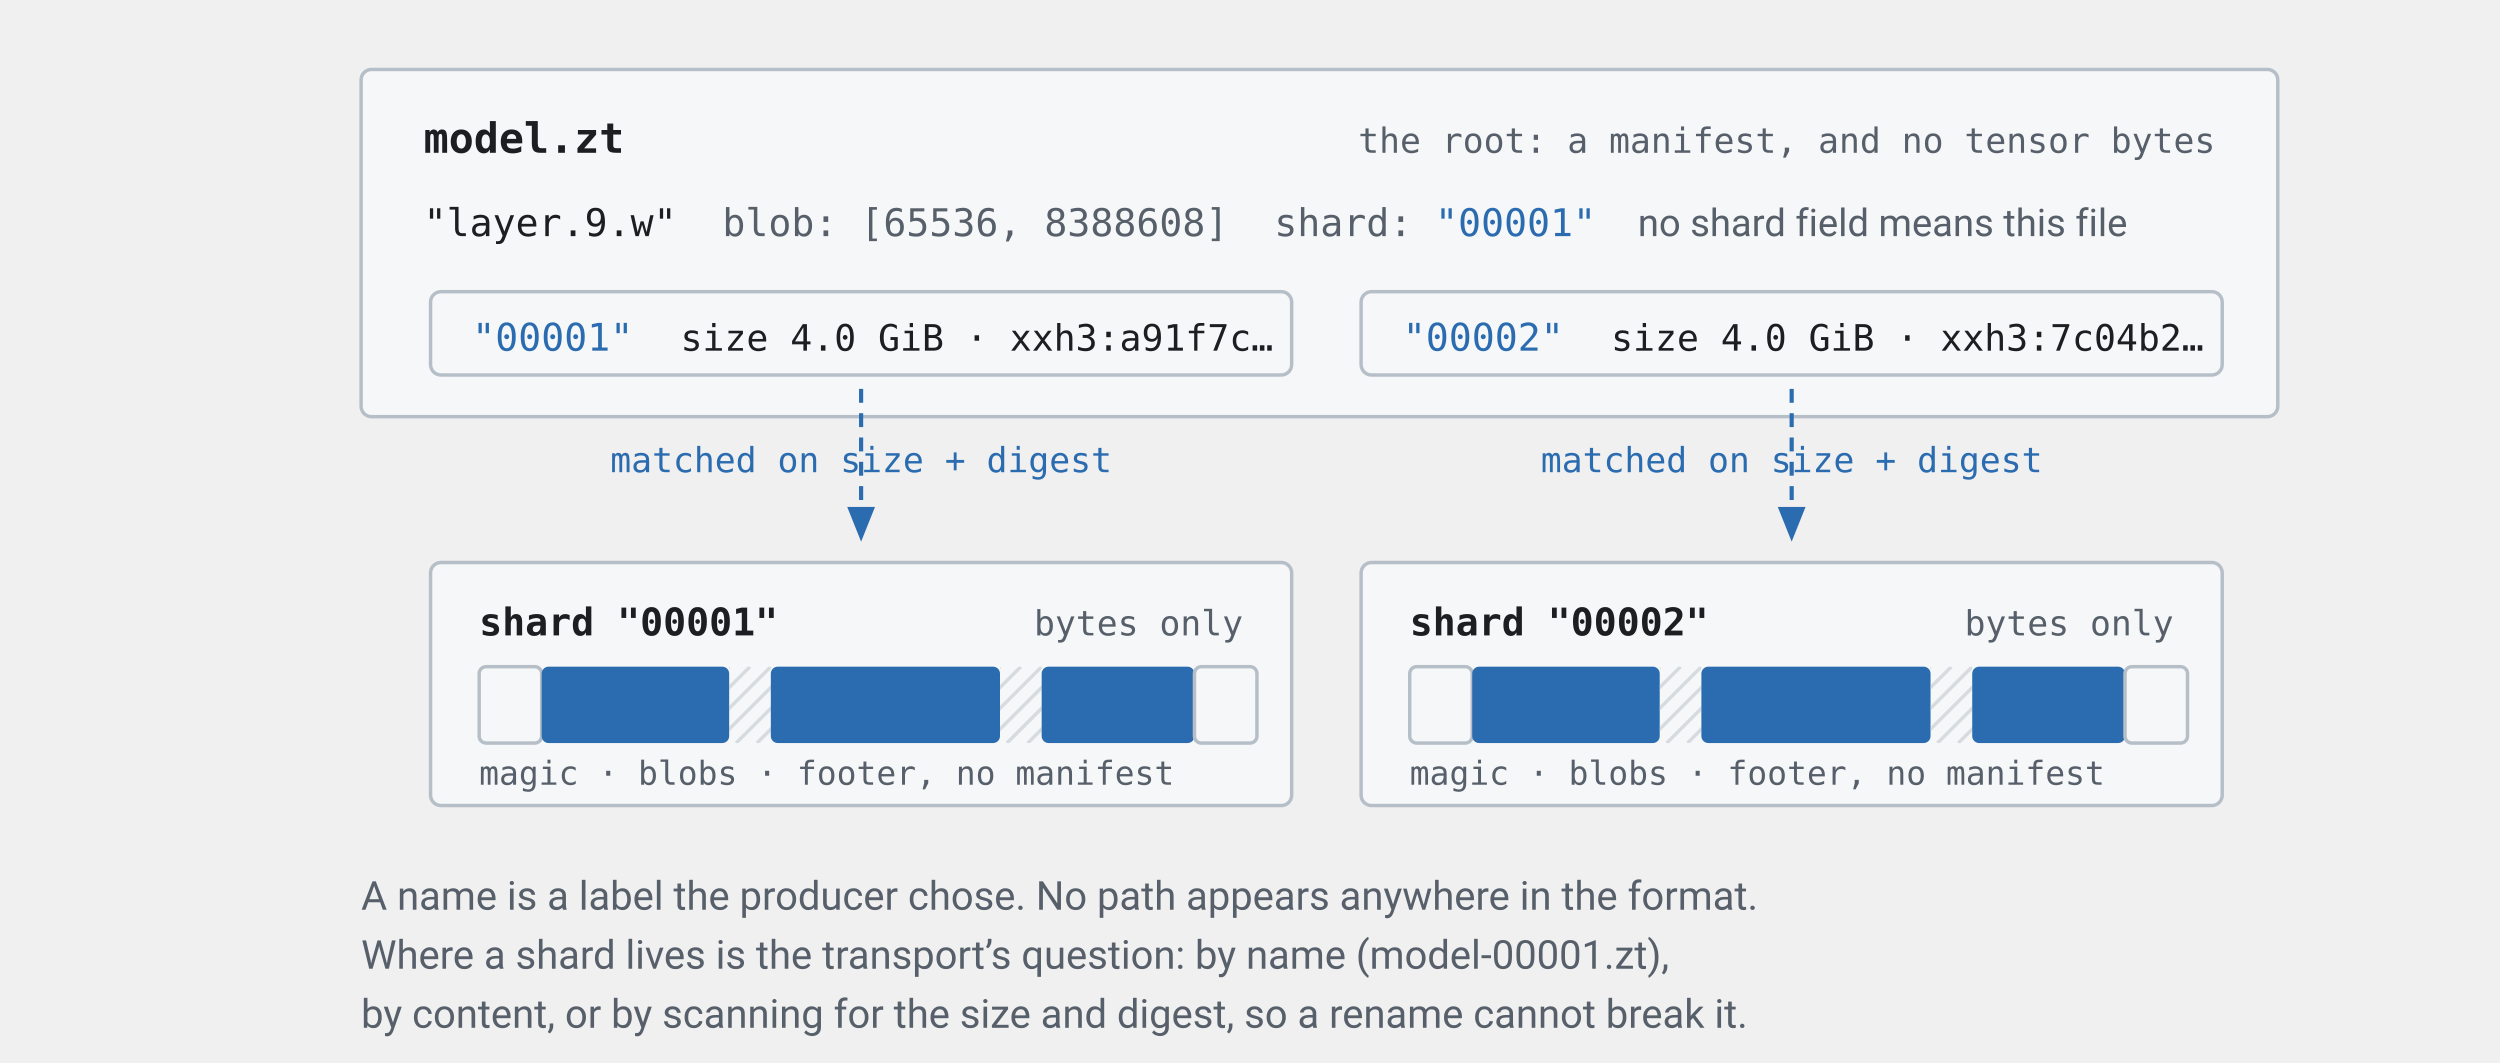
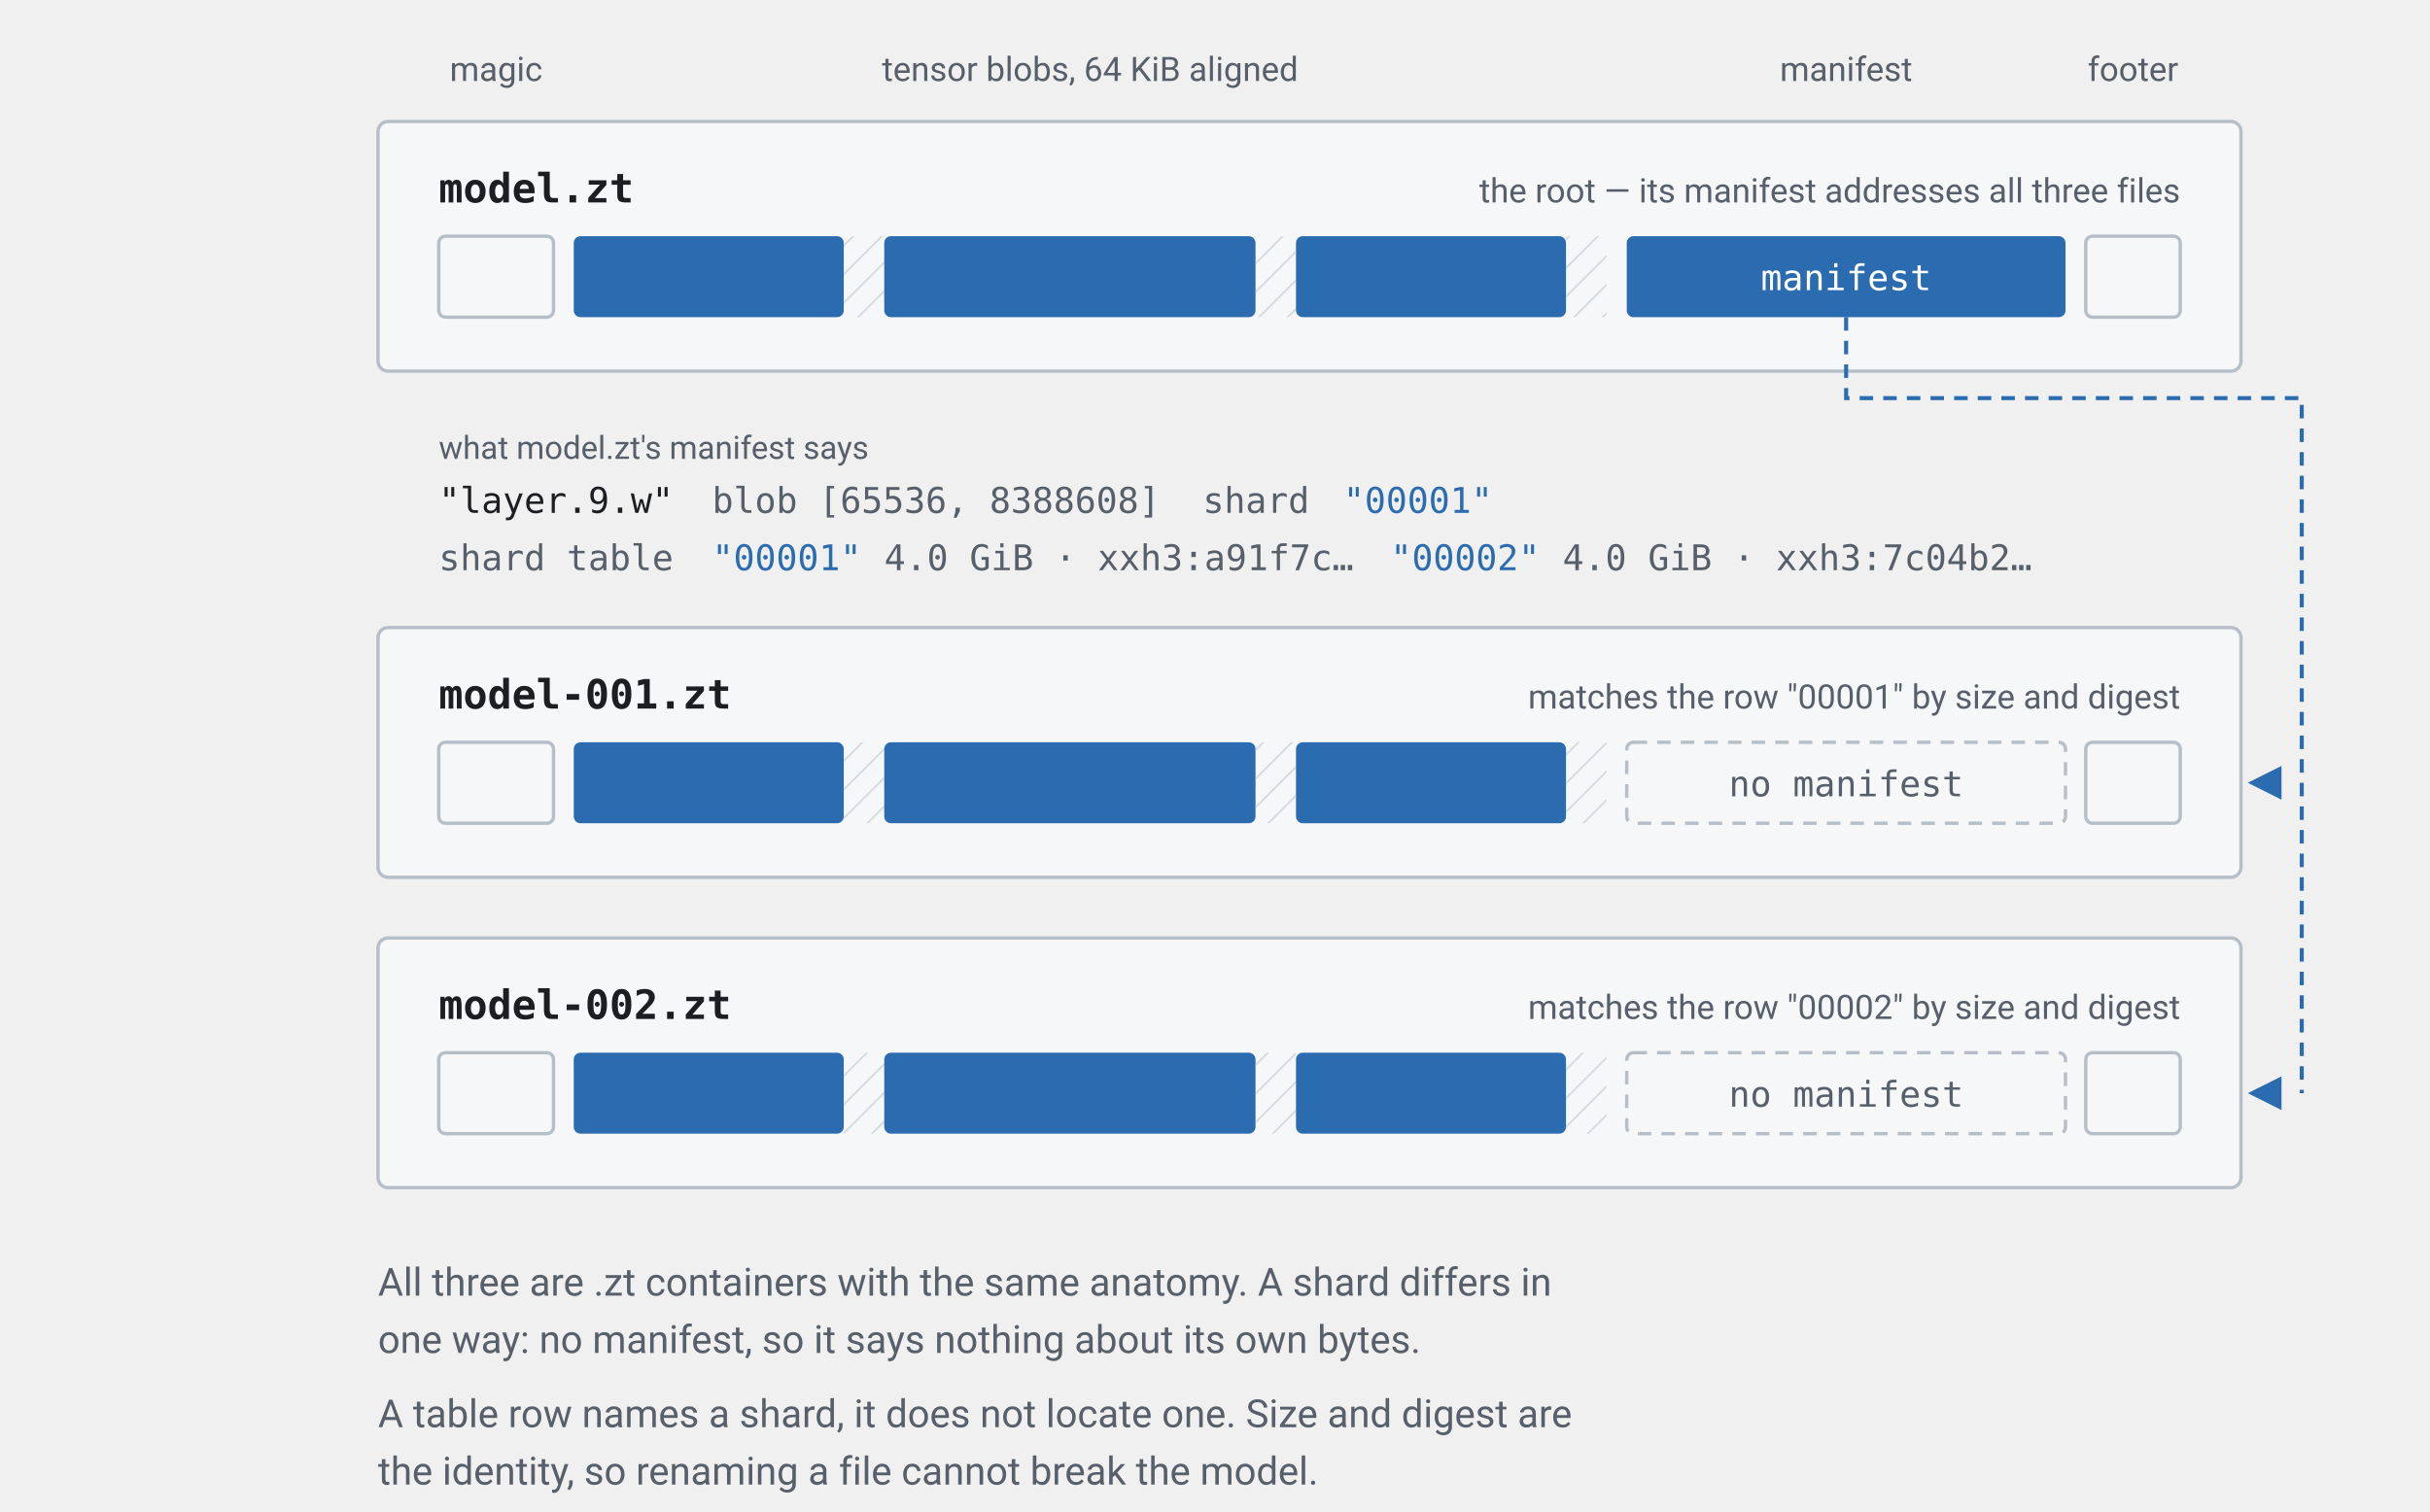
- <svg xmlns="http://www.w3.org/2000/svg" viewBox="0 0 720 306" width="720" height="306" role="img" aria-label="A root .zt file whose shard table names each shard, recording its size and digest as the identity. Each table row points down to the shard it matches by size and digest. The shards hold bytes and no manifest.">
+ <svg xmlns="http://www.w3.org/2000/svg" viewBox="0 0 720 448" width="720" height="448" role="img" aria-label="Three .zt files drawn identically — model.zt, model-001.zt and model-002.zt. Each is magic bytes, aligned tensor blobs and a 40-byte footer, in the same places. The only difference is the manifest slot: model.zt has one, and the two shards leave it empty.">
  <style>
    text { font-family: system-ui, -apple-system, "Segoe UI", Roboto, sans-serif; }
    .mono { font-family: ui-monospace, SFMono-Regular, Menlo, Consolas, monospace; }
    .fg { fill: #1c1e21; }
    .dim { fill: #57606a; }
-     .rule { stroke: #d0d7de; }
    .edge { stroke: #b6bfc8; }
    .fill-alt { fill: #f6f7f8; }
    .accent { fill: #2b6cb0; }
    .accent-s { stroke: #2b6cb0; }
    .on-accent { fill: #ffffff; }
    .pad { stroke: #b6bfc8; }
+     .slot { stroke: #b6bfc8; fill: none; }
    @media (prefers-color-scheme: dark) {
      .fg { fill: #e3e3e3; }
      .dim { fill: #a8a8a8; }
-       .rule { stroke: #3a3b3f; }
      .edge { stroke: #4d4e53; }
      .fill-alt { fill: #242526; }
      .accent { fill: #78a9e0; }
      .accent-s { stroke: #78a9e0; }
      .on-accent { fill: #1b1b1d; }
      .pad { stroke: #4d4e53; }
+       .slot { stroke: #4d4e53; }
    }
  </style>
-   <rect x="104" y="20" width="552" height="100" rx="3" class="fill-alt edge" stroke-width="1" />
-   <text class="mono fg" x="122.0" y="44.0" font-size="12" font-weight="600" xml:space="preserve">model.zt</text>
-   <text class="mono dim" x="638.0" y="44.0" font-size="10" text-anchor="end" xml:space="preserve">the root: a manifest, and no tensor bytes</text>
-   <text class="mono fg" x="122.0" y="68.0" font-size="11" xml:space="preserve">"layer.9.w"</text>
-   <text class="mono dim" x="194.8" y="68.0" font-size="11" xml:space="preserve">  blob: [65536, 8388608]  shard: </text>
-   <text class="mono accent" x="413.3" y="68.0" font-size="11" xml:space="preserve">"00001"</text>
-   <text class="dim" x="471.7" y="68.0" font-size="11" xml:space="preserve">no shard field means this file</text>
-   <rect x="124" y="84" width="248" height="24" rx="3" fill="none" class="edge" stroke-width="1" />
-   <text class="mono accent" x="136.0" y="101.0" font-size="11" xml:space="preserve">"00001"</text>
-   <text class="mono fg" x="196.0" y="101.0" font-size="10.5" xml:space="preserve">size 4.0 GiB · xxh3:a91f7c…</text>
-   <rect x="392" y="84" width="248" height="24" rx="3" fill="none" class="edge" stroke-width="1" />
-   <text class="mono accent" x="404.0" y="101.0" font-size="11" xml:space="preserve">"00002"</text>
-   <text class="mono fg" x="464.0" y="101.0" font-size="10.5" xml:space="preserve">size 4.0 GiB · xxh3:7c04b2…</text>
-   <line class="accent-s" x1="248.0" y1="112" x2="248.0" y2="152" stroke-width="1.2" stroke-dasharray="4 3" />
-   <path d="M 244.0 146 L 248.0 156 L 252.0 146 Z" class="accent" />
-   <text class="mono accent" x="248.0" y="136.0" font-size="10" text-anchor="middle" xml:space="preserve">matched on size + digest</text>
-   <line class="accent-s" x1="516.0" y1="112" x2="516.0" y2="152" stroke-width="1.2" stroke-dasharray="4 3" />
-   <path d="M 512.0 146 L 516.0 156 L 520.0 146 Z" class="accent" />
-   <text class="mono accent" x="516.0" y="136.0" font-size="10" text-anchor="middle" xml:space="preserve">matched on size + digest</text>
-   <rect x="124.0" y="162" width="248" height="70" rx="3" class="fill-alt edge" stroke-width="1" />
-   <text class="mono fg" x="138.0" y="183.0" font-size="11" font-weight="600" xml:space="preserve">shard "00001"</text>
-   <text class="mono dim" x="358.0" y="183.0" font-size="10" text-anchor="end" xml:space="preserve">bytes only</text>
-   <rect x="138.0" y="192" width="18" height="22" rx="2" fill="none" class="edge" stroke-width="1" />
-   <rect class="accent" x="156.0" y="192" width="54" height="22" rx="2" />
-   <clipPath id="t0210">
-     <rect x="210.0" y="192" width="12" height="22" />
-   </clipPath>
-   <g class="pad" stroke-width="1" opacity="0.5" clip-path="url(#t0210)">
-     <line x1="188.0" y1="214" x2="210.0" y2="192" />
-     <line x1="194.0" y1="214" x2="216.0" y2="192" />
-     <line x1="200.0" y1="214" x2="222.0" y2="192" />
-     <line x1="206.0" y1="214" x2="228.0" y2="192" />
-     <line x1="212.0" y1="214" x2="234.0" y2="192" />
-     <line x1="218.0" y1="214" x2="240.0" y2="192" />
-     <line x1="224.0" y1="214" x2="246.0" y2="192" />
-     <line x1="230.0" y1="214" x2="252.0" y2="192" />
-     <line x1="236.0" y1="214" x2="258.0" y2="192" />
-     <line x1="242.0" y1="214" x2="264.0" y2="192" />
-   </g>
-   <rect class="accent" x="222.0" y="192" width="66" height="22" rx="2" />
-   <clipPath id="t0288">
-     <rect x="288.0" y="192" width="12" height="22" />
-   </clipPath>
-   <g class="pad" stroke-width="1" opacity="0.5" clip-path="url(#t0288)">
-     <line x1="266.0" y1="214" x2="288.0" y2="192" />
-     <line x1="272.0" y1="214" x2="294.0" y2="192" />
-     <line x1="278.0" y1="214" x2="300.0" y2="192" />
-     <line x1="284.0" y1="214" x2="306.0" y2="192" />
-     <line x1="290.0" y1="214" x2="312.0" y2="192" />
-     <line x1="296.0" y1="214" x2="318.0" y2="192" />
-     <line x1="302.0" y1="214" x2="324.0" y2="192" />
-     <line x1="308.0" y1="214" x2="330.0" y2="192" />
-     <line x1="314.0" y1="214" x2="336.0" y2="192" />
-     <line x1="320.0" y1="214" x2="342.0" y2="192" />
-   </g>
-   <rect class="accent" x="300.0" y="192" width="44" height="22" rx="2" />
-   <rect x="344.0" y="192" width="18" height="22" rx="2" fill="none" class="edge" stroke-width="1" />
-   <text class="mono dim" x="138.0" y="226.0" font-size="9.5" xml:space="preserve">magic · blobs · footer, no manifest</text>
-   <rect x="392.0" y="162" width="248" height="70" rx="3" class="fill-alt edge" stroke-width="1" />
-   <text class="mono fg" x="406.0" y="183.0" font-size="11" font-weight="600" xml:space="preserve">shard "00002"</text>
-   <text class="mono dim" x="626.0" y="183.0" font-size="10" text-anchor="end" xml:space="preserve">bytes only</text>
-   <rect x="406.0" y="192" width="18" height="22" rx="2" fill="none" class="edge" stroke-width="1" />
-   <rect class="accent" x="424.0" y="192" width="54" height="22" rx="2" />
-   <clipPath id="t1478">
-     <rect x="478.0" y="192" width="12" height="22" />
-   </clipPath>
-   <g class="pad" stroke-width="1" opacity="0.5" clip-path="url(#t1478)">
-     <line x1="456.0" y1="214" x2="478.0" y2="192" />
-     <line x1="462.0" y1="214" x2="484.0" y2="192" />
-     <line x1="468.0" y1="214" x2="490.0" y2="192" />
-     <line x1="474.0" y1="214" x2="496.0" y2="192" />
-     <line x1="480.0" y1="214" x2="502.0" y2="192" />
-     <line x1="486.0" y1="214" x2="508.0" y2="192" />
-     <line x1="492.0" y1="214" x2="514.0" y2="192" />
-     <line x1="498.0" y1="214" x2="520.0" y2="192" />
-     <line x1="504.0" y1="214" x2="526.0" y2="192" />
-     <line x1="510.0" y1="214" x2="532.0" y2="192" />
-   </g>
-   <rect class="accent" x="490.0" y="192" width="66" height="22" rx="2" />
-   <clipPath id="t1556">
-     <rect x="556.0" y="192" width="12" height="22" />
-   </clipPath>
-   <g class="pad" stroke-width="1" opacity="0.5" clip-path="url(#t1556)">
-     <line x1="534.0" y1="214" x2="556.0" y2="192" />
-     <line x1="540.0" y1="214" x2="562.0" y2="192" />
-     <line x1="546.0" y1="214" x2="568.0" y2="192" />
-     <line x1="552.0" y1="214" x2="574.0" y2="192" />
-     <line x1="558.0" y1="214" x2="580.0" y2="192" />
-     <line x1="564.0" y1="214" x2="586.0" y2="192" />
-     <line x1="570.0" y1="214" x2="592.0" y2="192" />
-     <line x1="576.0" y1="214" x2="598.0" y2="192" />
-     <line x1="582.0" y1="214" x2="604.0" y2="192" />
-     <line x1="588.0" y1="214" x2="610.0" y2="192" />
-   </g>
-   <rect class="accent" x="568.0" y="192" width="44" height="22" rx="2" />
-   <rect x="612.0" y="192" width="18" height="22" rx="2" fill="none" class="edge" stroke-width="1" />
-   <text class="mono dim" x="406.0" y="226.0" font-size="9.5" xml:space="preserve">magic · blobs · footer, no manifest</text>
-   <text class="dim" x="104.0" y="262.0" font-size="11.5" xml:space="preserve">A name is a label the producer chose. No path appears anywhere in the format.</text>
-   <text class="dim" x="104.0" y="279.0" font-size="11.5" xml:space="preserve">Where a shard lives is the transport’s question: by name (model-00001.zt),</text>
-   <text class="dim" x="104.0" y="296.0" font-size="11.5" xml:space="preserve">by content, or by scanning for the size and digest, so a rename cannot break it.</text>
+   <defs>
+     <pattern id="hatch" width="6" height="6" patternTransform="rotate(45)" patternUnits="userSpaceOnUse">
+       <line x1="0" y1="0" x2="0" y2="6" class="pad" stroke-width="1" opacity="0.55" />
+     </pattern>
+   </defs>
+   <text class="dim" x="147" y="24" font-size="10" text-anchor="middle" xml:space="preserve">magic</text>
+   <text class="dim" x="323" y="24" font-size="10" text-anchor="middle" xml:space="preserve">tensor blobs, 64 KiB aligned</text>
+   <text class="dim" x="547" y="24" font-size="10" text-anchor="middle" xml:space="preserve">manifest</text>
+   <text class="dim" x="632" y="24" font-size="10" text-anchor="middle" xml:space="preserve">footer</text>
+   <rect x="112" y="36" width="552" height="74" rx="3" class="fill-alt edge" stroke-width="1" />
+   <text class="mono fg" x="130" y="60" font-size="12" font-weight="600" xml:space="preserve">model.zt</text>
+   <text class="dim" x="646" y="60" font-size="10" text-anchor="end" xml:space="preserve">the root — its manifest addresses all three files</text>
+   <rect x="130" y="70" width="34" height="24" rx="2" class="slot" stroke-width="1" />
+   <rect class="accent" x="170" y="70" width="80" height="24" rx="2" />
+   <rect x="250" y="70" width="12" height="24" fill="url(#hatch)" />
+   <rect class="accent" x="262" y="70" width="110" height="24" rx="2" />
+   <rect x="372" y="70" width="12" height="24" fill="url(#hatch)" />
+   <rect class="accent" x="384" y="70" width="80" height="24" rx="2" />
+   <rect x="464" y="70" width="12" height="24" fill="url(#hatch)" />
+   <rect class="accent" x="482" y="70" width="130" height="24" rx="2" />
+   <text class="mono on-accent" x="547" y="86" font-size="10.5" text-anchor="middle" xml:space="preserve">manifest</text>
+   <rect x="618" y="70" width="28" height="24" rx="2" class="slot" stroke-width="1" />
+   <text class="dim" x="130" y="136" font-size="9.5" xml:space="preserve">what model.zt's manifest says</text>
+   <text class="mono fg" x="130" y="152" font-size="10.5" xml:space="preserve">"layer.9.w"</text>
+   <text class="mono dim" x="211" y="152" font-size="10.5" xml:space="preserve">blob [65536, 8388608]  shard</text>
+   <text class="mono accent" x="398" y="152" font-size="10.5" xml:space="preserve">"00001"</text>
+   <text class="mono dim" x="130" y="169" font-size="10.5" xml:space="preserve">shard table</text>
+   <text class="mono accent" x="211" y="169" font-size="10.5" xml:space="preserve">"00001"</text>
+   <text class="mono dim" x="262" y="169" font-size="10.5" xml:space="preserve">4.0 GiB · xxh3:a91f7c…</text>
+   <text class="mono accent" x="412" y="169" font-size="10.5" xml:space="preserve">"00002"</text>
+   <text class="mono dim" x="463" y="169" font-size="10.5" xml:space="preserve">4.0 GiB · xxh3:7c04b2…</text>
+   <rect x="112" y="186" width="552" height="74" rx="3" class="fill-alt edge" stroke-width="1" />
+   <text class="mono fg" x="130" y="210" font-size="12" font-weight="600" xml:space="preserve">model-001.zt</text>
+   <text class="dim" x="646" y="210" font-size="10" text-anchor="end" xml:space="preserve">matches the row "00001" by size and digest</text>
+   <rect x="130" y="220" width="34" height="24" rx="2" class="slot" stroke-width="1" />
+   <rect class="accent" x="170" y="220" width="80" height="24" rx="2" />
+   <rect x="250" y="220" width="12" height="24" fill="url(#hatch)" />
+   <rect class="accent" x="262" y="220" width="110" height="24" rx="2" />
+   <rect x="372" y="220" width="12" height="24" fill="url(#hatch)" />
+   <rect class="accent" x="384" y="220" width="80" height="24" rx="2" />
+   <rect x="464" y="220" width="12" height="24" fill="url(#hatch)" />
+   <rect x="482" y="220" width="130" height="24" rx="2" class="slot" stroke-width="1" stroke-dasharray="4 3" />
+   <text class="mono dim" x="547" y="236" font-size="10.5" text-anchor="middle" xml:space="preserve">no manifest</text>
+   <rect x="618" y="220" width="28" height="24" rx="2" class="slot" stroke-width="1" />
+   <rect x="112" y="278" width="552" height="74" rx="3" class="fill-alt edge" stroke-width="1" />
+   <text class="mono fg" x="130" y="302" font-size="12" font-weight="600" xml:space="preserve">model-002.zt</text>
+   <text class="dim" x="646" y="302" font-size="10" text-anchor="end" xml:space="preserve">matches the row "00002" by size and digest</text>
+   <rect x="130" y="312" width="34" height="24" rx="2" class="slot" stroke-width="1" />
+   <rect class="accent" x="170" y="312" width="80" height="24" rx="2" />
+   <rect x="250" y="312" width="12" height="24" fill="url(#hatch)" />
+   <rect class="accent" x="262" y="312" width="110" height="24" rx="2" />
+   <rect x="372" y="312" width="12" height="24" fill="url(#hatch)" />
+   <rect class="accent" x="384" y="312" width="80" height="24" rx="2" />
+   <rect x="464" y="312" width="12" height="24" fill="url(#hatch)" />
+   <rect x="482" y="312" width="130" height="24" rx="2" class="slot" stroke-width="1" stroke-dasharray="4 3" />
+   <text class="mono dim" x="547" y="328" font-size="10.5" text-anchor="middle" xml:space="preserve">no manifest</text>
+   <rect x="618" y="312" width="28" height="24" rx="2" class="slot" stroke-width="1" />
+   <path d="M 547 94 V 118 H 682 V 232" class="accent-s" fill="none" stroke-width="1.2" stroke-dasharray="4 3" />
+   <path d="M 682 232 V 324" class="accent-s" fill="none" stroke-width="1.2" stroke-dasharray="4 3" />
+   <path d="M 666 232 L 676 227 L 676 237 Z" class="accent" />
+   <path d="M 666 324 L 676 319 L 676 329 Z" class="accent" />
+   <text class="dim" x="112" y="384" font-size="11.5" xml:space="preserve">All three are .zt containers with the same anatomy. A shard differs in</text>
+   <text class="dim" x="112" y="401" font-size="11.5" xml:space="preserve">one way: no manifest, so it says nothing about its own bytes.</text>
+   <text class="dim" x="112" y="423" font-size="11.5" xml:space="preserve">A table row names a shard, it does not locate one. Size and digest are</text>
+   <text class="dim" x="112" y="440" font-size="11.5" xml:space="preserve">the identity, so renaming a file cannot break the model.</text>
</svg>
